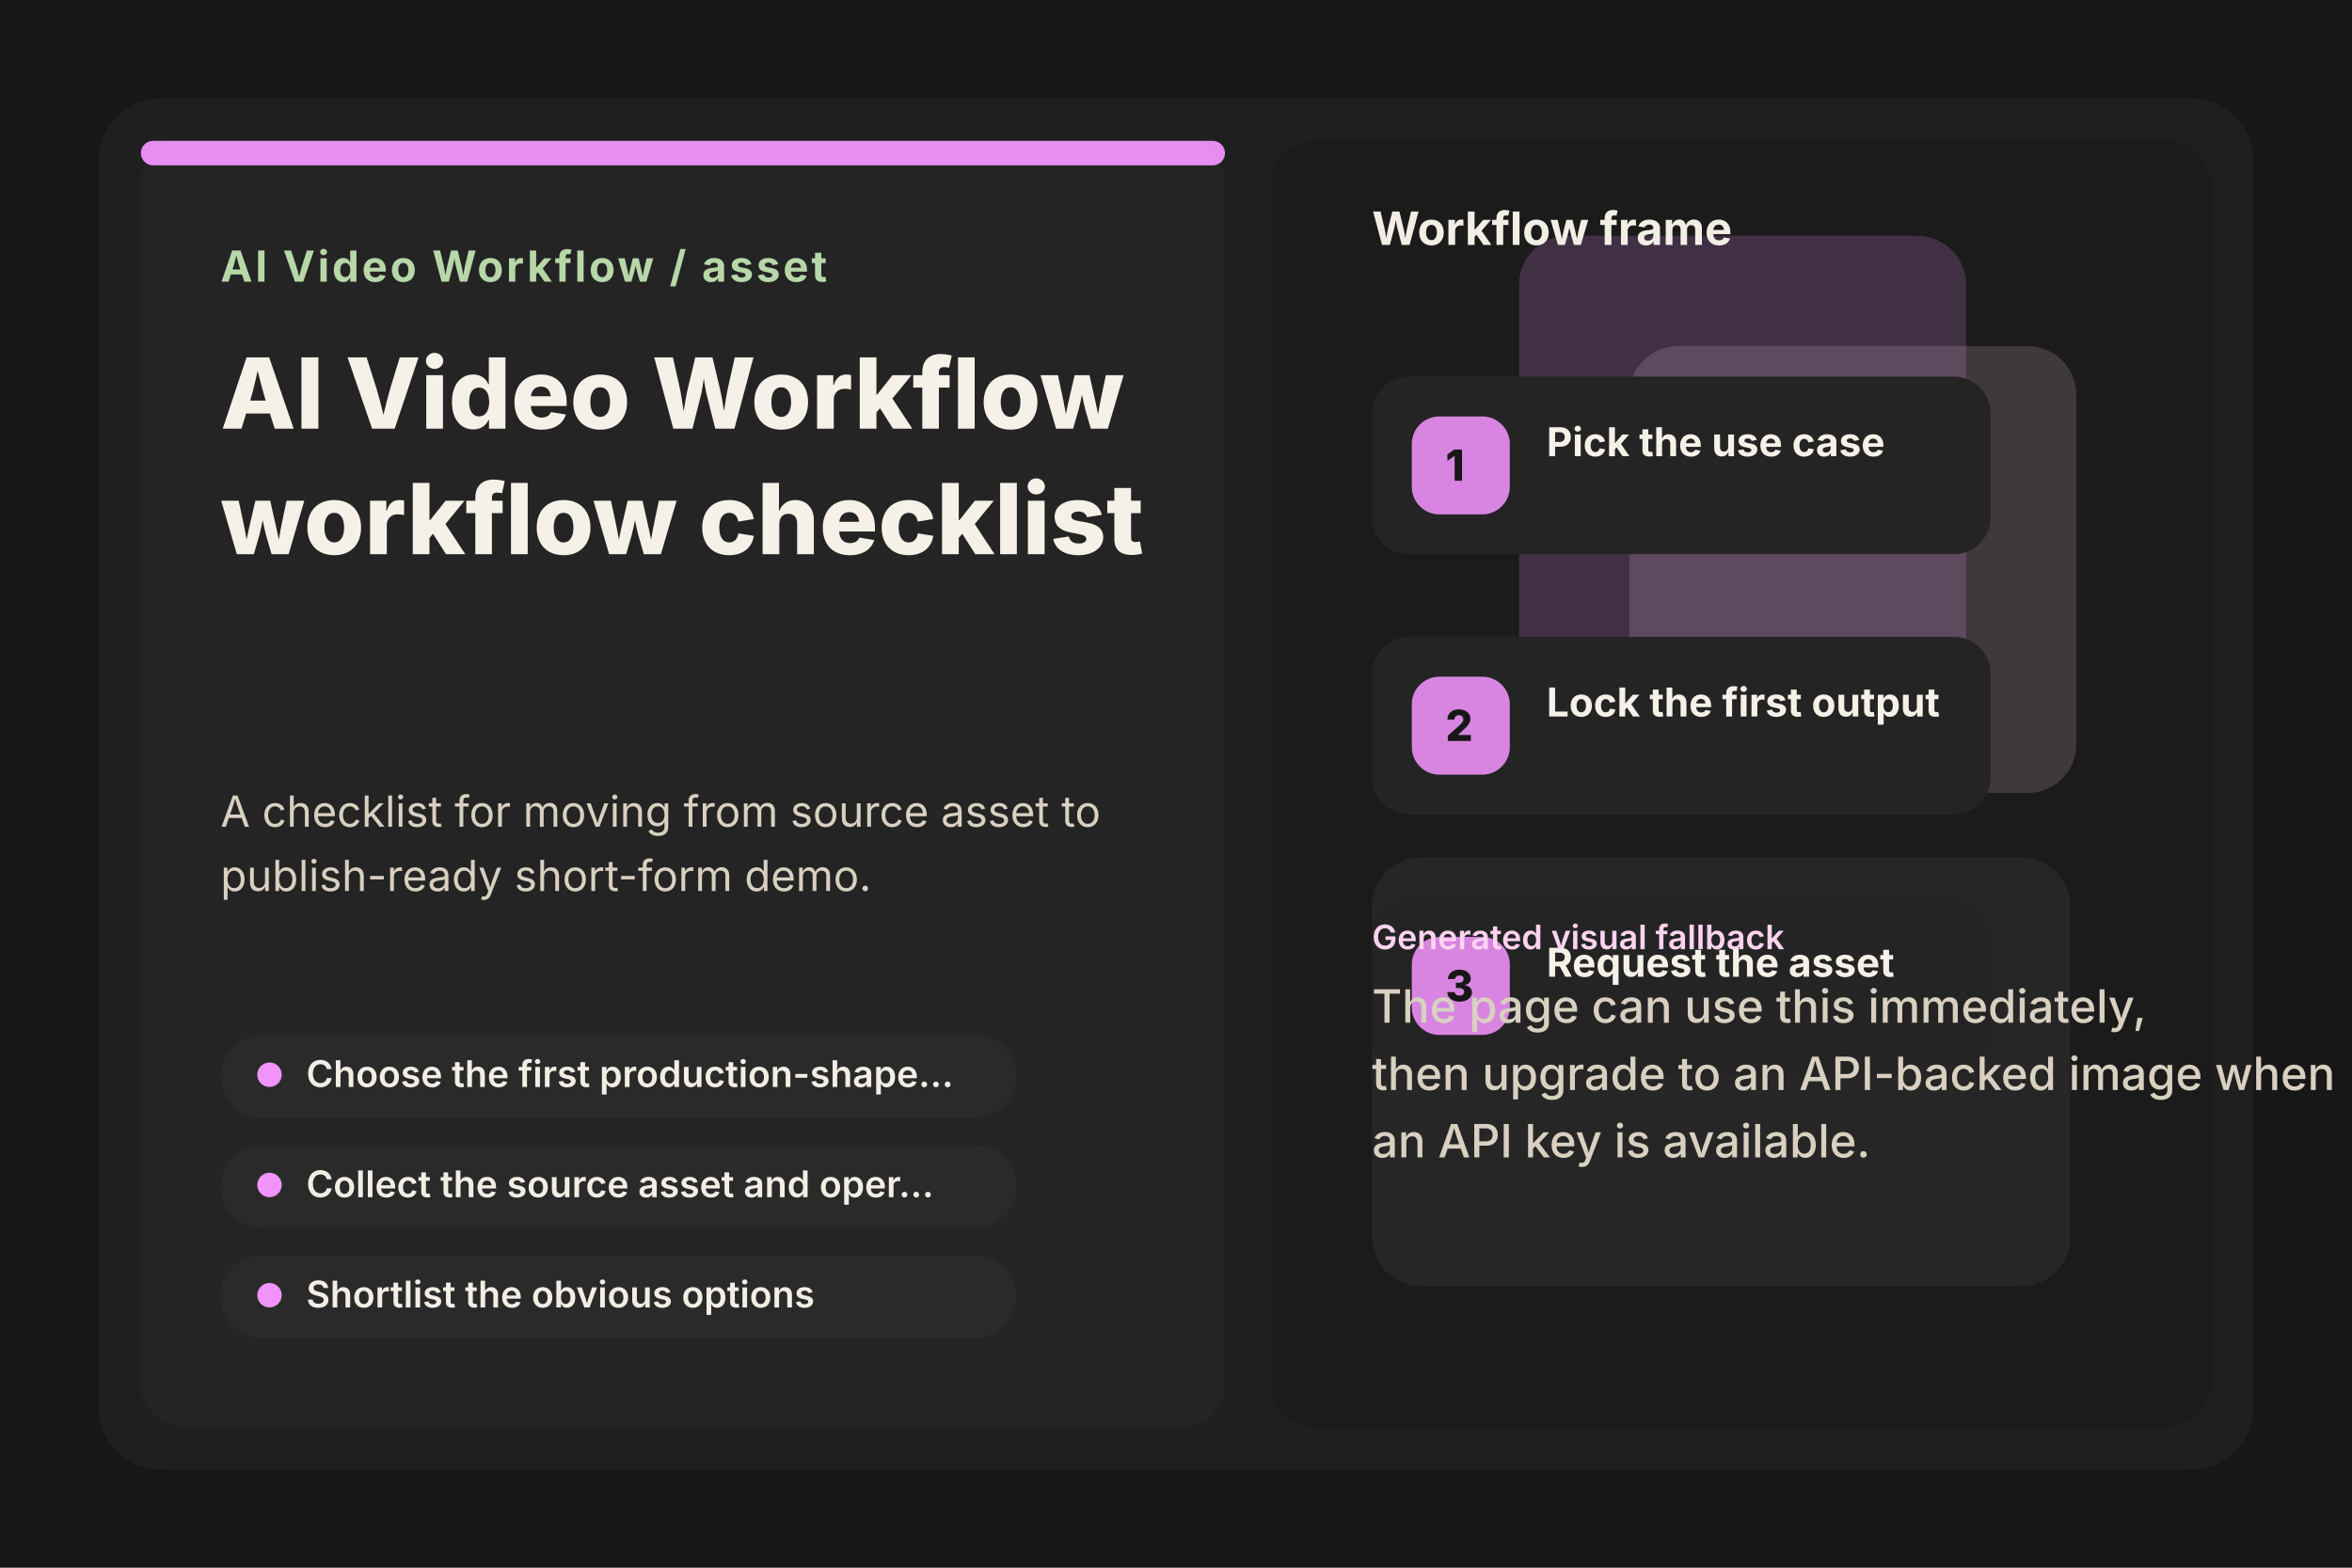
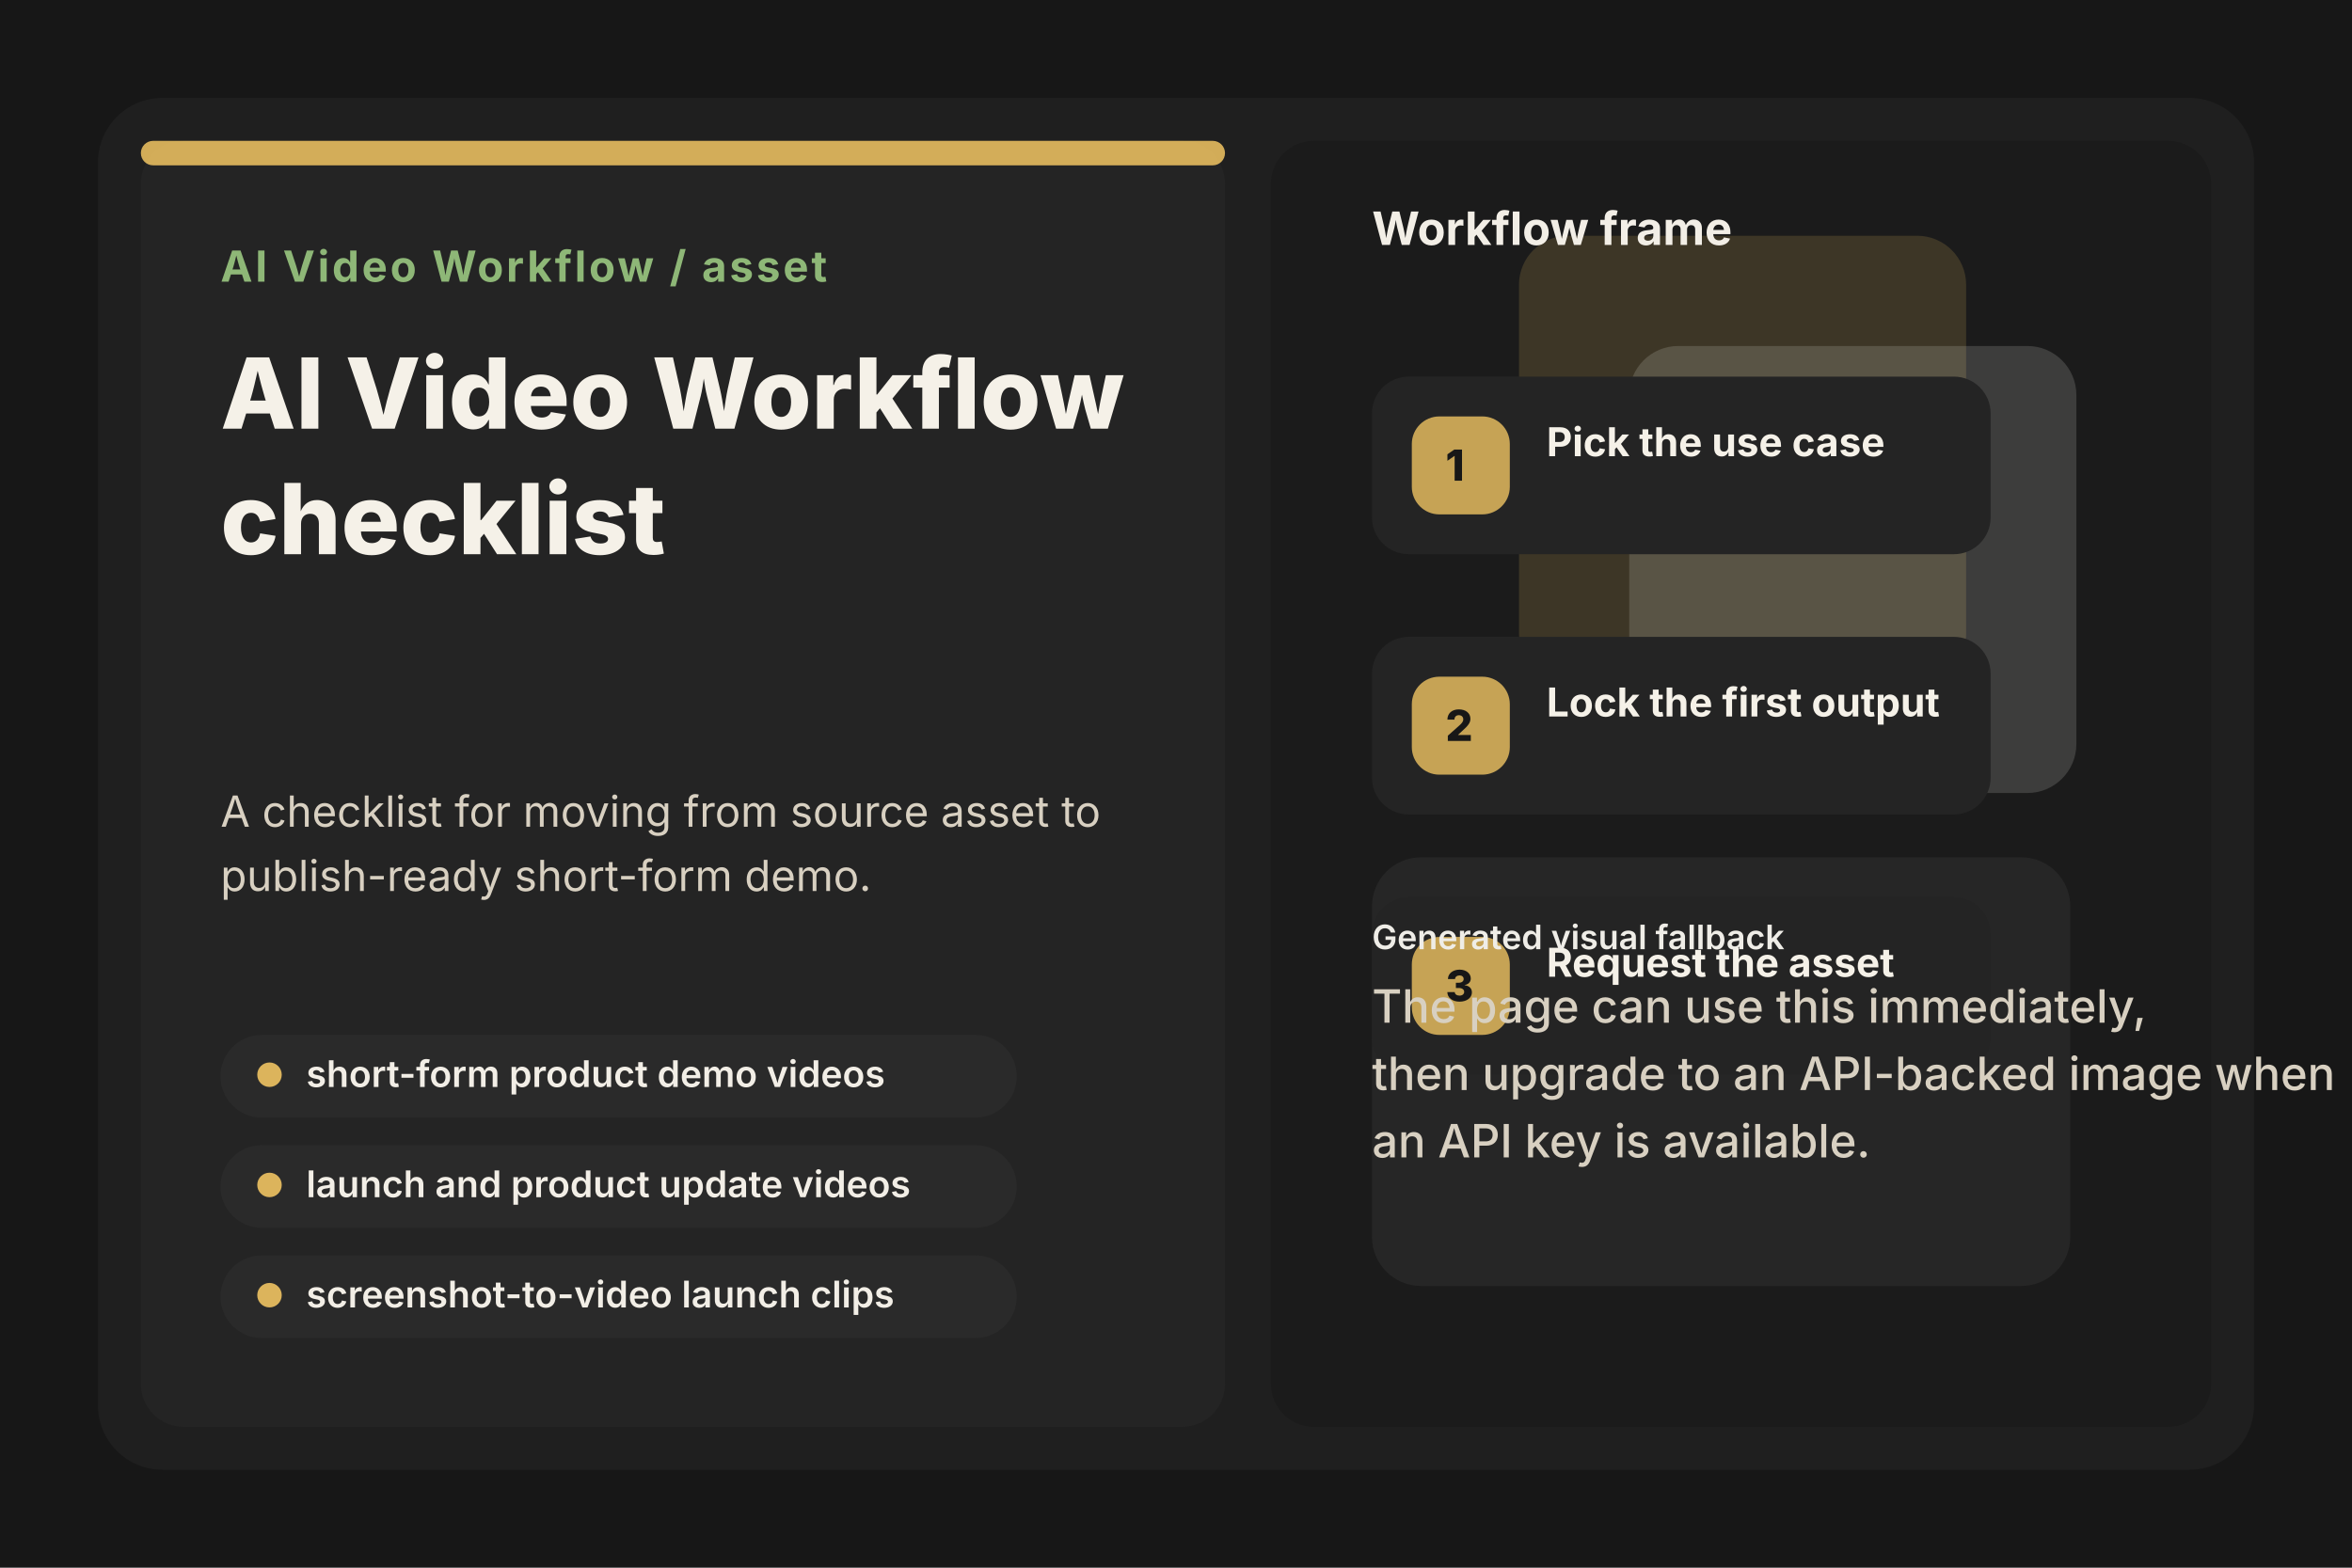
<svg xmlns="http://www.w3.org/2000/svg" width="1536" height="1024" viewBox="0 0 1536 1024" fill="none">
  <rect width="1536" height="1024" fill="#171717" />
  <rect x="64" y="64" width="1408" height="896" rx="42" fill="#1f1f1f" />
  <rect x="92" y="92" width="708" height="840" rx="28" fill="#242424" />
  <rect x="830" y="92" width="614" height="840" rx="28" fill="#1b1b1b" />
-   <rect x="92" y="92" width="708" height="16" rx="8" fill="#f093fb" fill-opacity="0.95" />
-   <rect x="992" y="154" width="292" height="292" rx="32" fill="#f093fb" fill-opacity="0.18" />
-   <rect x="1064" y="226" width="292" height="292" rx="32" fill="#ffd3ef" fill-opacity="0.16" />
+   <rect x="92" y="92" width="708" height="16" rx="8" fill="#dcb45c" fill-opacity="0.95" />
+   <rect x="992" y="154" width="292" height="292" rx="32" fill="#dcb45c" fill-opacity="0.18" />
+   <rect x="1064" y="226" width="292" height="292" rx="32" fill="#efede7" fill-opacity="0.16" />
  <rect x="896" y="560" width="456" height="280" rx="32" fill="#262626" />
-   <text x="144" y="184" fill="#b7d7a8" font-family="Inter, Arial, sans-serif" font-size="28" font-weight="700" letter-spacing="1.8">AI Video Workflow / asset</text>
+   <text x="144" y="184" fill="#8eb777" font-family="Inter, Arial, sans-serif" font-size="28" font-weight="700" letter-spacing="1.8">AI Video Workflow / asset</text>
  <text x="144" y="280" fill="#f5f1e8" font-family="Inter, Arial, sans-serif" font-size="64" font-weight="800">AI Video Workflow</text>
-   <text x="144" y="362" fill="#f5f1e8" font-family="Inter, Arial, sans-serif" font-size="64" font-weight="800">workflow checklist</text>
+   <text x="144" y="362" fill="#f5f1e8" font-family="Inter, Arial, sans-serif" font-size="64" font-weight="800">checklist</text>
  <text x="144" y="540" fill="#d8d0c1" font-family="Inter, Arial, sans-serif" font-size="28" font-weight="400">A checklist for moving from source asset to</text>
  <text x="144" y="582" fill="#d8d0c1" font-family="Inter, Arial, sans-serif" font-size="28" font-weight="400">publish-ready short-form demo.</text>
  <rect x="144" y="676" width="520" height="54" rx="27" fill="#2a2a2a" />
-   <circle cx="176" cy="702" r="8" fill="#f093fb" />
-   <text x="200" y="710" fill="#f2eee6" font-family="Inter, Arial, sans-serif" font-size="24" font-weight="600">Choose the first production-shape...</text>
+   <circle cx="176" cy="702" r="8" fill="#dcb45c" />
+   <text x="200" y="710" fill="#f2eee6" font-family="Inter, Arial, sans-serif" font-size="24" font-weight="600">short-form product demo videos</text>
  <rect x="144" y="748" width="520" height="54" rx="27" fill="#2a2a2a" />
-   <circle cx="176" cy="774" r="8" fill="#f093fb" />
-   <text x="200" y="782" fill="#f2eee6" font-family="Inter, Arial, sans-serif" font-size="24" font-weight="600">Collect the source asset and oper...</text>
+   <circle cx="176" cy="774" r="8" fill="#dcb45c" />
+   <text x="200" y="782" fill="#f2eee6" font-family="Inter, Arial, sans-serif" font-size="24" font-weight="600">launch and product update videos</text>
  <rect x="144" y="820" width="520" height="54" rx="27" fill="#2a2a2a" />
-   <circle cx="176" cy="846" r="8" fill="#f093fb" />
-   <text x="200" y="854" fill="#f2eee6" font-family="Inter, Arial, sans-serif" font-size="24" font-weight="600">Shortlist the obvious options</text>
+   <circle cx="176" cy="846" r="8" fill="#dcb45c" />
+   <text x="200" y="854" fill="#f2eee6" font-family="Inter, Arial, sans-serif" font-size="24" font-weight="600">screenshot-to-video launch clips</text>
  <text x="896" y="160" fill="#f2eee6" font-family="Inter, Arial, sans-serif" font-size="30" font-weight="700">Workflow frame</text>
  <rect x="896" y="246" width="404" height="116" rx="24" fill="#242424" />
-   <rect x="922" y="272" width="64" height="64" rx="18" fill="#f093fb" fill-opacity="0.88" />
+   <rect x="922" y="272" width="64" height="64" rx="18" fill="#dcb45c" fill-opacity="0.88" />
  <text x="944" y="314" fill="#171717" font-family="Inter, Arial, sans-serif" font-size="28" font-weight="800">1</text>
  <text x="1010" y="298" fill="#f5f1e8" font-family="Inter, Arial, sans-serif" font-size="26" font-weight="700">Pick the use case</text>
  <rect x="896" y="416" width="404" height="116" rx="24" fill="#242424" />
-   <rect x="922" y="442" width="64" height="64" rx="18" fill="#f093fb" fill-opacity="0.88" />
+   <rect x="922" y="442" width="64" height="64" rx="18" fill="#dcb45c" fill-opacity="0.88" />
  <text x="944" y="484" fill="#171717" font-family="Inter, Arial, sans-serif" font-size="28" font-weight="800">2</text>
  <text x="1010" y="468" fill="#f5f1e8" font-family="Inter, Arial, sans-serif" font-size="26" font-weight="700">Lock the first output</text>
  <rect x="896" y="586" width="404" height="116" rx="24" fill="#242424" />
-   <rect x="922" y="612" width="64" height="64" rx="18" fill="#f093fb" fill-opacity="0.88" />
+   <rect x="922" y="612" width="64" height="64" rx="18" fill="#dcb45c" fill-opacity="0.88" />
  <text x="944" y="654" fill="#171717" font-family="Inter, Arial, sans-serif" font-size="28" font-weight="800">3</text>
  <text x="1010" y="638" fill="#f5f1e8" font-family="Inter, Arial, sans-serif" font-size="26" font-weight="700">Request the asset</text>
-   <text x="896" y="620" fill="#ffd3ef" font-family="Inter, Arial, sans-serif" font-size="22" font-weight="600">Generated visual fallback</text>
+   <text x="896" y="620" fill="#efede7" font-family="Inter, Arial, sans-serif" font-size="22" font-weight="600">Generated visual fallback</text>
  <text x="896" y="668" fill="#d8d0c1" font-family="Inter, Arial, sans-serif" font-size="30" font-weight="500">The page can use this immediately,</text>
  <text x="896" y="712" fill="#d8d0c1" font-family="Inter, Arial, sans-serif" font-size="30" font-weight="500">then upgrade to an API-backed image when</text>
  <text x="896" y="756" fill="#d8d0c1" font-family="Inter, Arial, sans-serif" font-size="30" font-weight="500">an API key is available.</text>
</svg>
